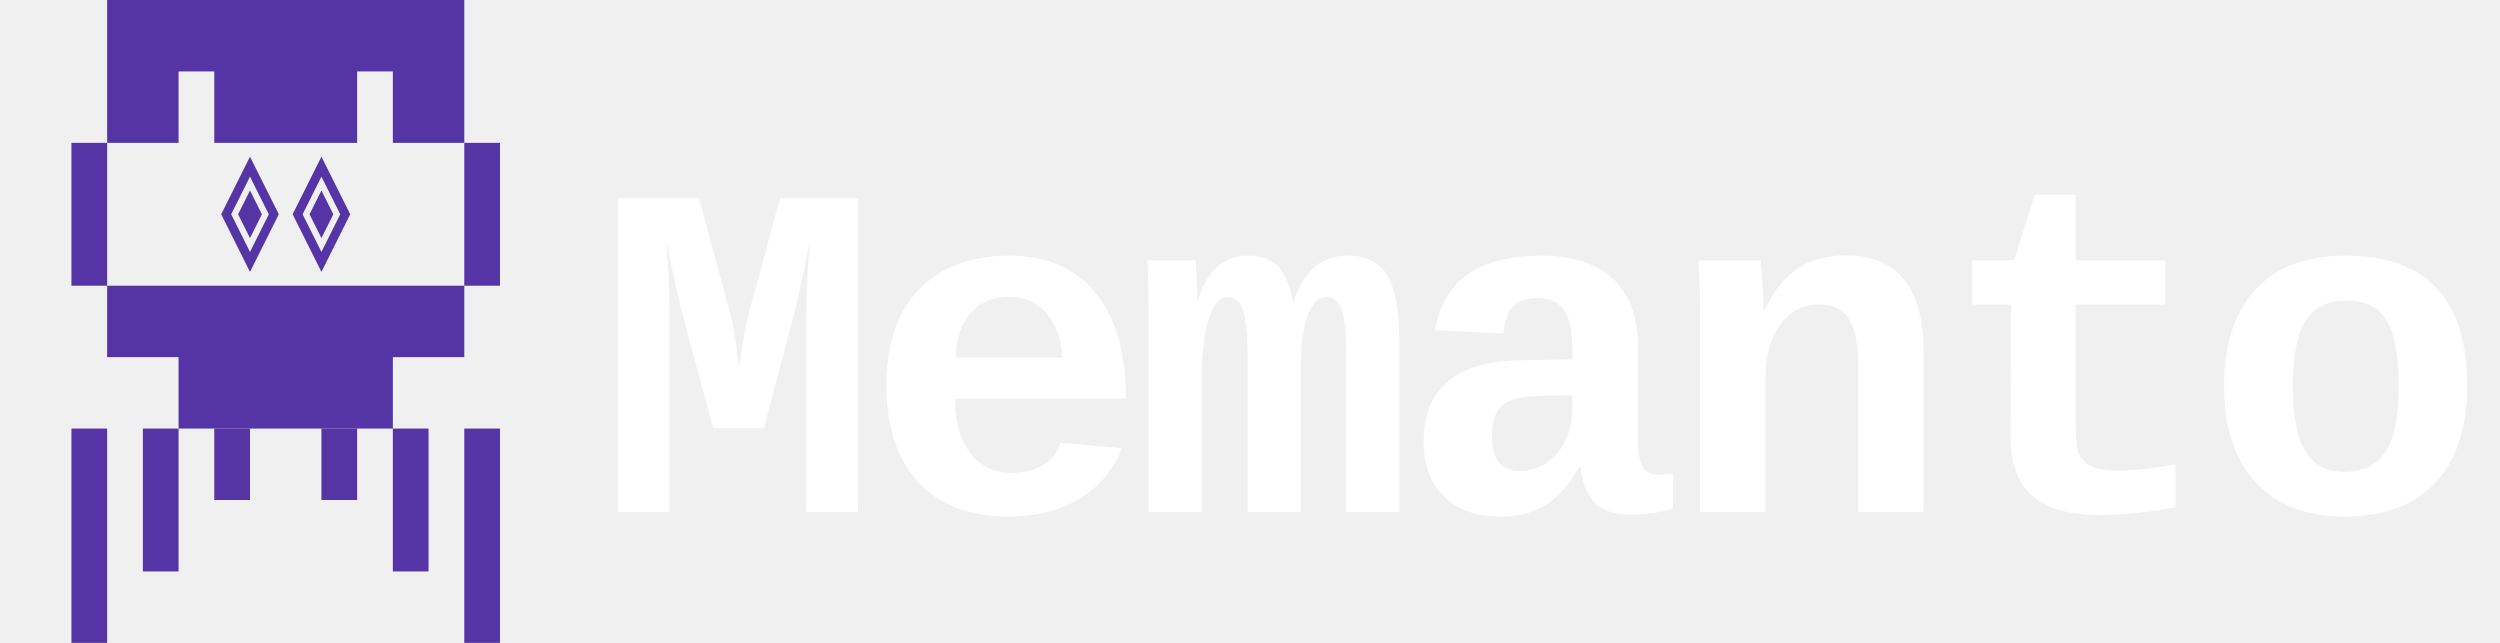
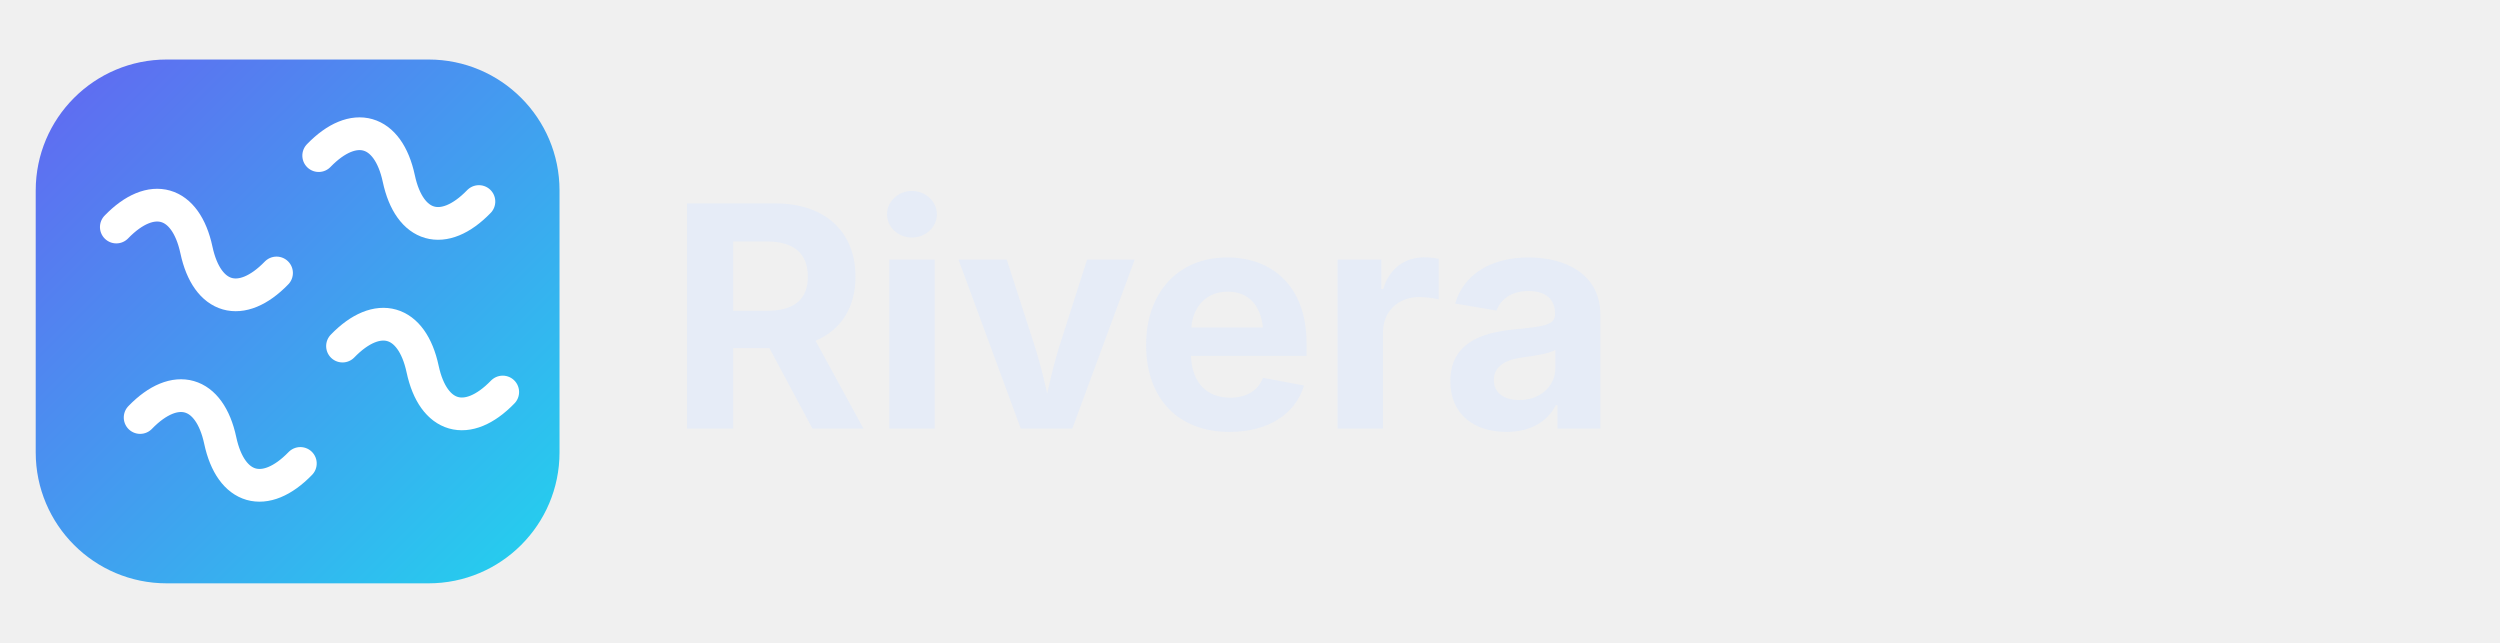
<svg xmlns="http://www.w3.org/2000/svg" width="420" height="108" viewBox="0 0 420 108">
-   <g id="logo-icon" fill="#5534a5">
-     <path d="M 18,0 H 78 V 24 H 66 V 12 H 60 V 24 H 36 V 12 H 30 V 24 H 18 Z M 12,24 H 18 V 48 H 12 Z M 78,24 H 84 V 48 H 78 Z M 18,48 H 78 V 60 H 66 V 72 H 30 V 60 H 18 Z" />
-     <g id="eyes-normal">
-       <polygon points="42,28 46,36 42,44 38,36" fill="none" stroke="#5534a5" stroke-width="1.5" />
-       <polygon points="42,32 44,36 42,40 40,36" fill="#5534a5" />
-       <polygon points="54,28 58,36 54,44 50,36" fill="none" stroke="#5534a5" stroke-width="1.5" />
-       <polygon points="54,32 56,36 54,40 52,36" fill="#5534a5" />
-     </g>
-     <path id="legs-1" d="M 12,72 H 18 V 108 H 12 Z M 24,72 H 30 V 96 H 24 Z M 36,72 H 42 V 84 H 36 Z M 54,72 H 60 V 84 H 54 Z M 66,72 H 72 V 96 H 66 Z M 78,72 H 84 V 108 H 78 Z" />
+   <defs>
+     <linearGradient id="rg" x1="0" y1="0" x2="1" y2="1">
+       <stop offset="0%" stop-color="#6366f1" />
+       <stop offset="100%" stop-color="#22d3ee" />
+     </linearGradient>
+   </defs>
+   <rect x="6" y="10" width="88" height="88" rx="22" fill="url(#rg)" />
+   <g stroke="#ffffff" stroke-width="5.5" stroke-linecap="round" fill="none">
+     <path d="M 19 42 C 23 34.5, 29 34.5, 33 42 C 37 49.5, 43 49.5, 47 42" transform="rotate(16 33 42)" />
+     <path d="M 53 30 C 57 22.5, 63 22.5, 67 30 C 71 37.5, 77 37.5, 81 30" transform="rotate(16 67 30)" />
+     <path d="M 23 74 C 27 66.5, 33 66.5, 37 74 C 41 81.5, 47 81.5, 51 74" transform="rotate(16 37 74)" />
+     <path d="M 57 62 C 61 54.5, 67 54.5, 71 62 C 75 69.5, 81 69.5, 85 62" transform="rotate(16 71 62)" />
  </g>
-   <text x="100" y="86" font-family="ui-monospace, SFMono-Regular, Menlo, Monaco, Consolas, 'Liberation Mono', 'Courier New', monospace" font-size="80" font-weight="600" fill="#FFFFFF" letter-spacing="-3">Memanto</text>
+   <text x="112" y="72" font-family="-apple-system, BlinkMacSystemFont, 'Segoe UI', sans-serif" font-size="52" font-weight="700" fill="#e6ecf7">Rivera</text>
</svg>
